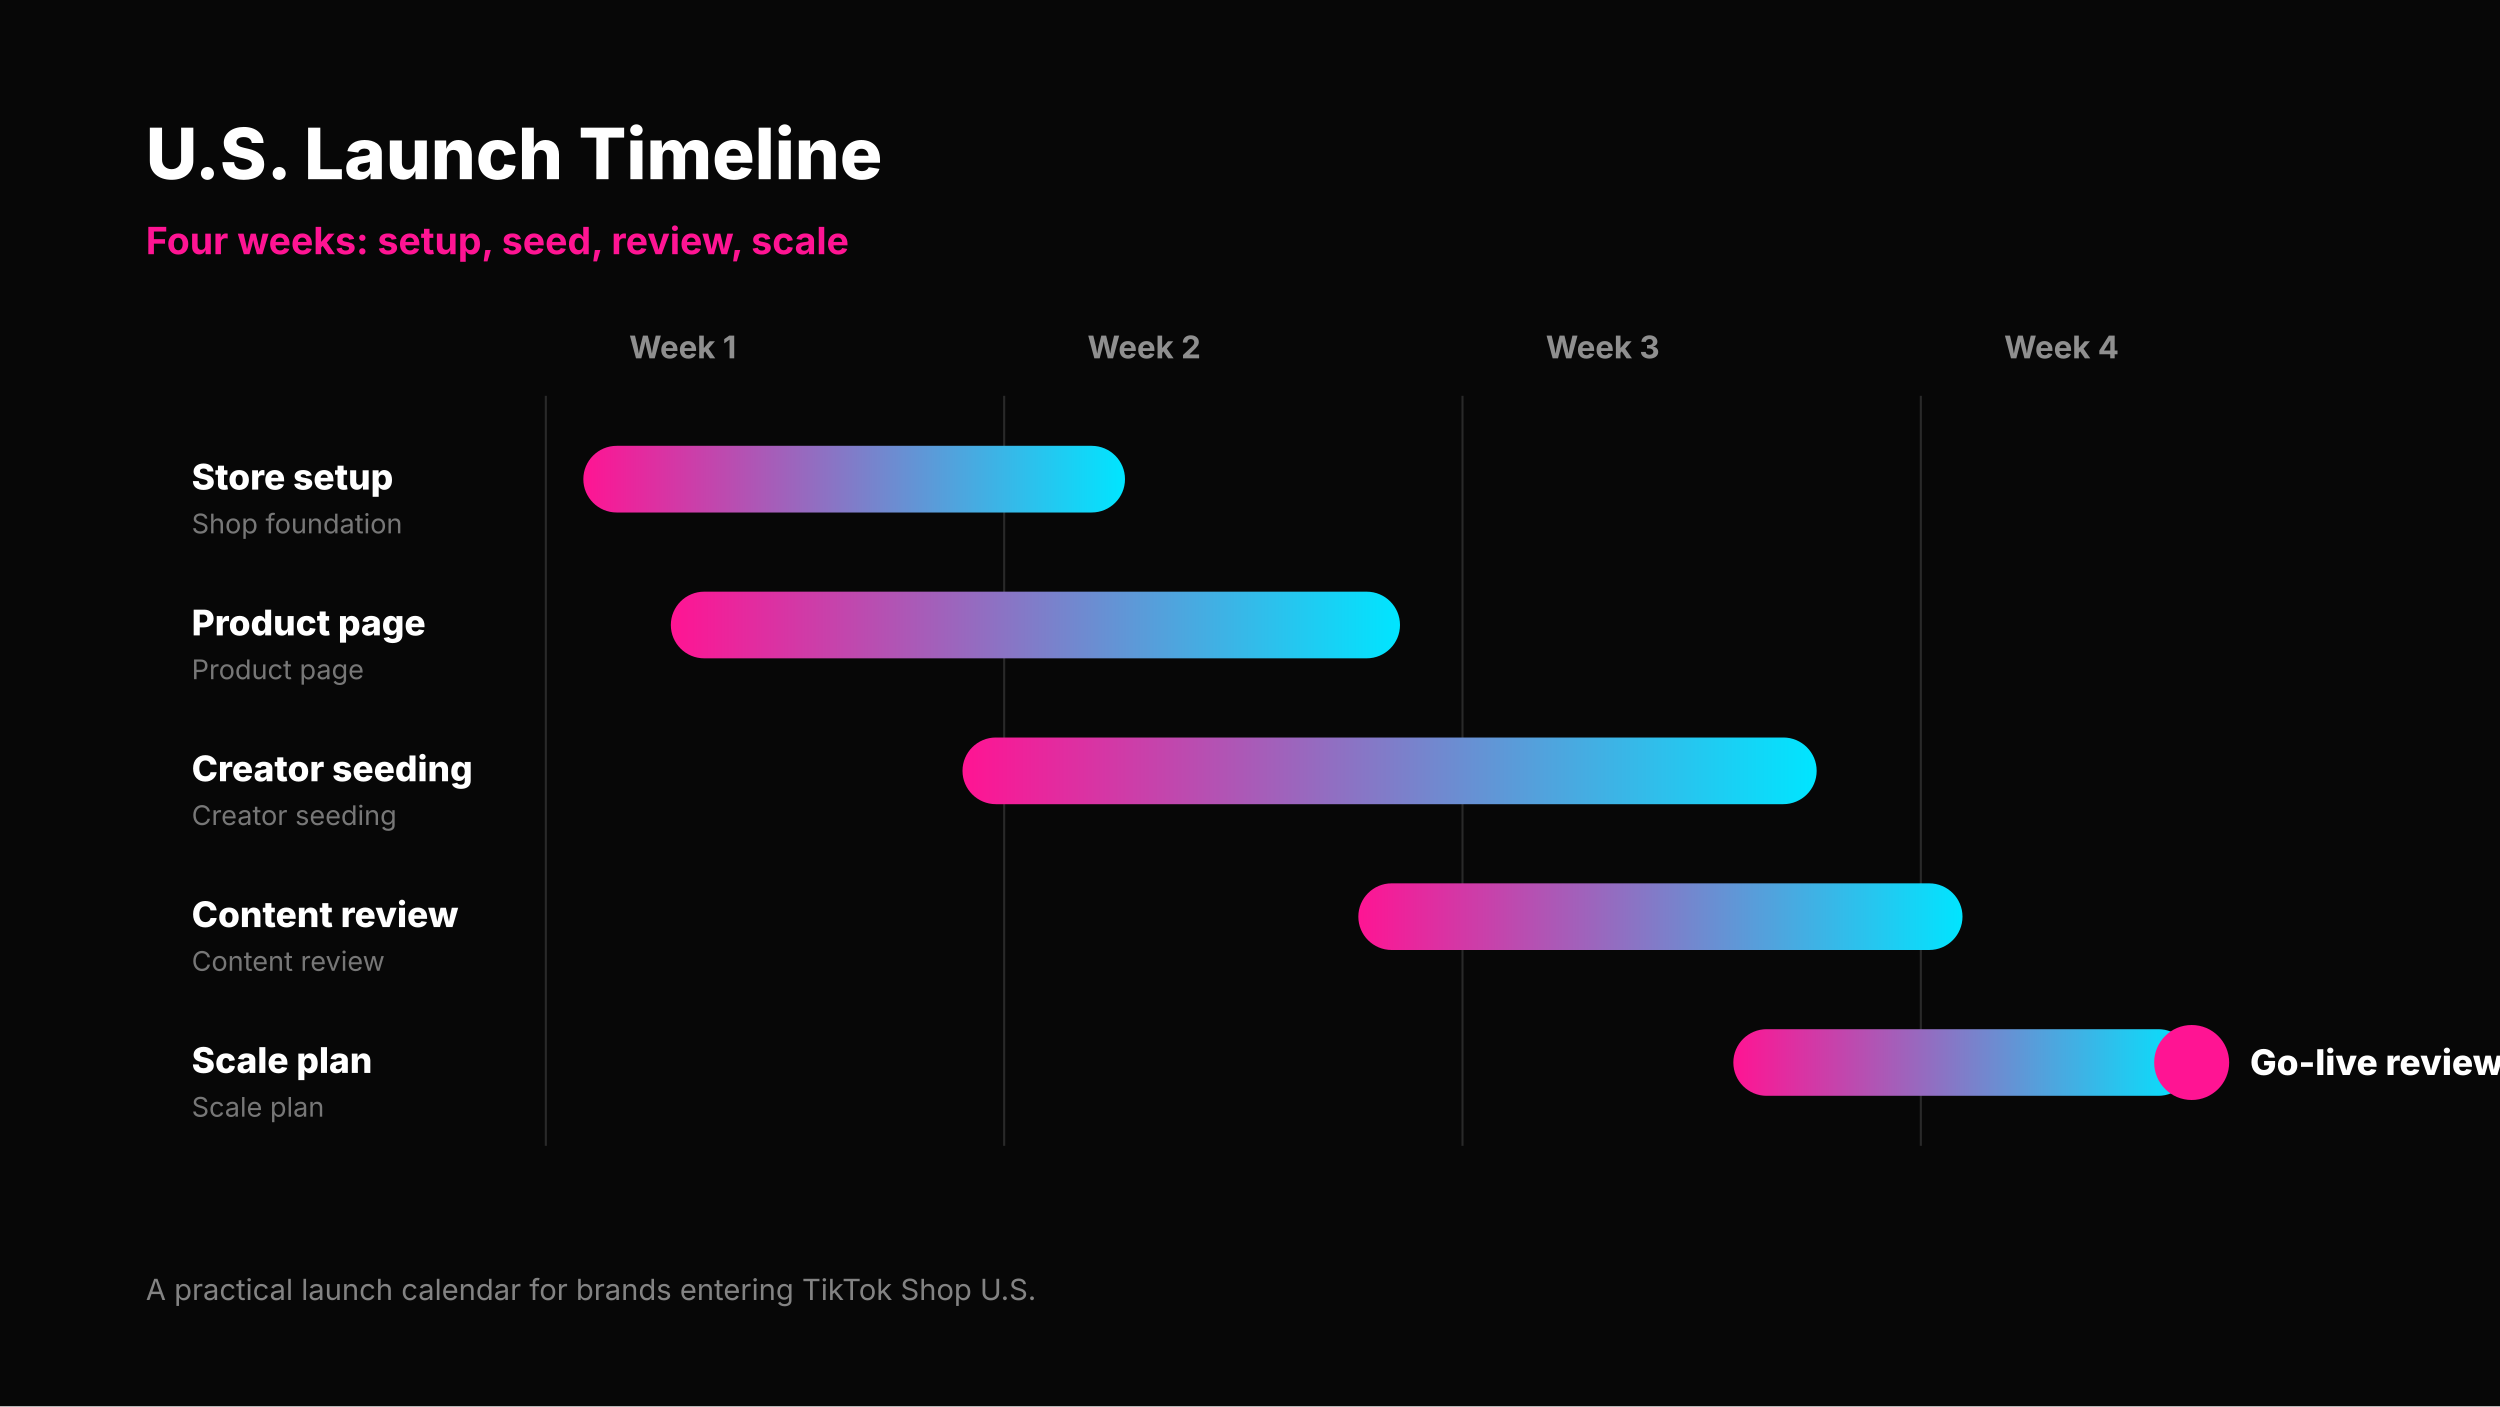
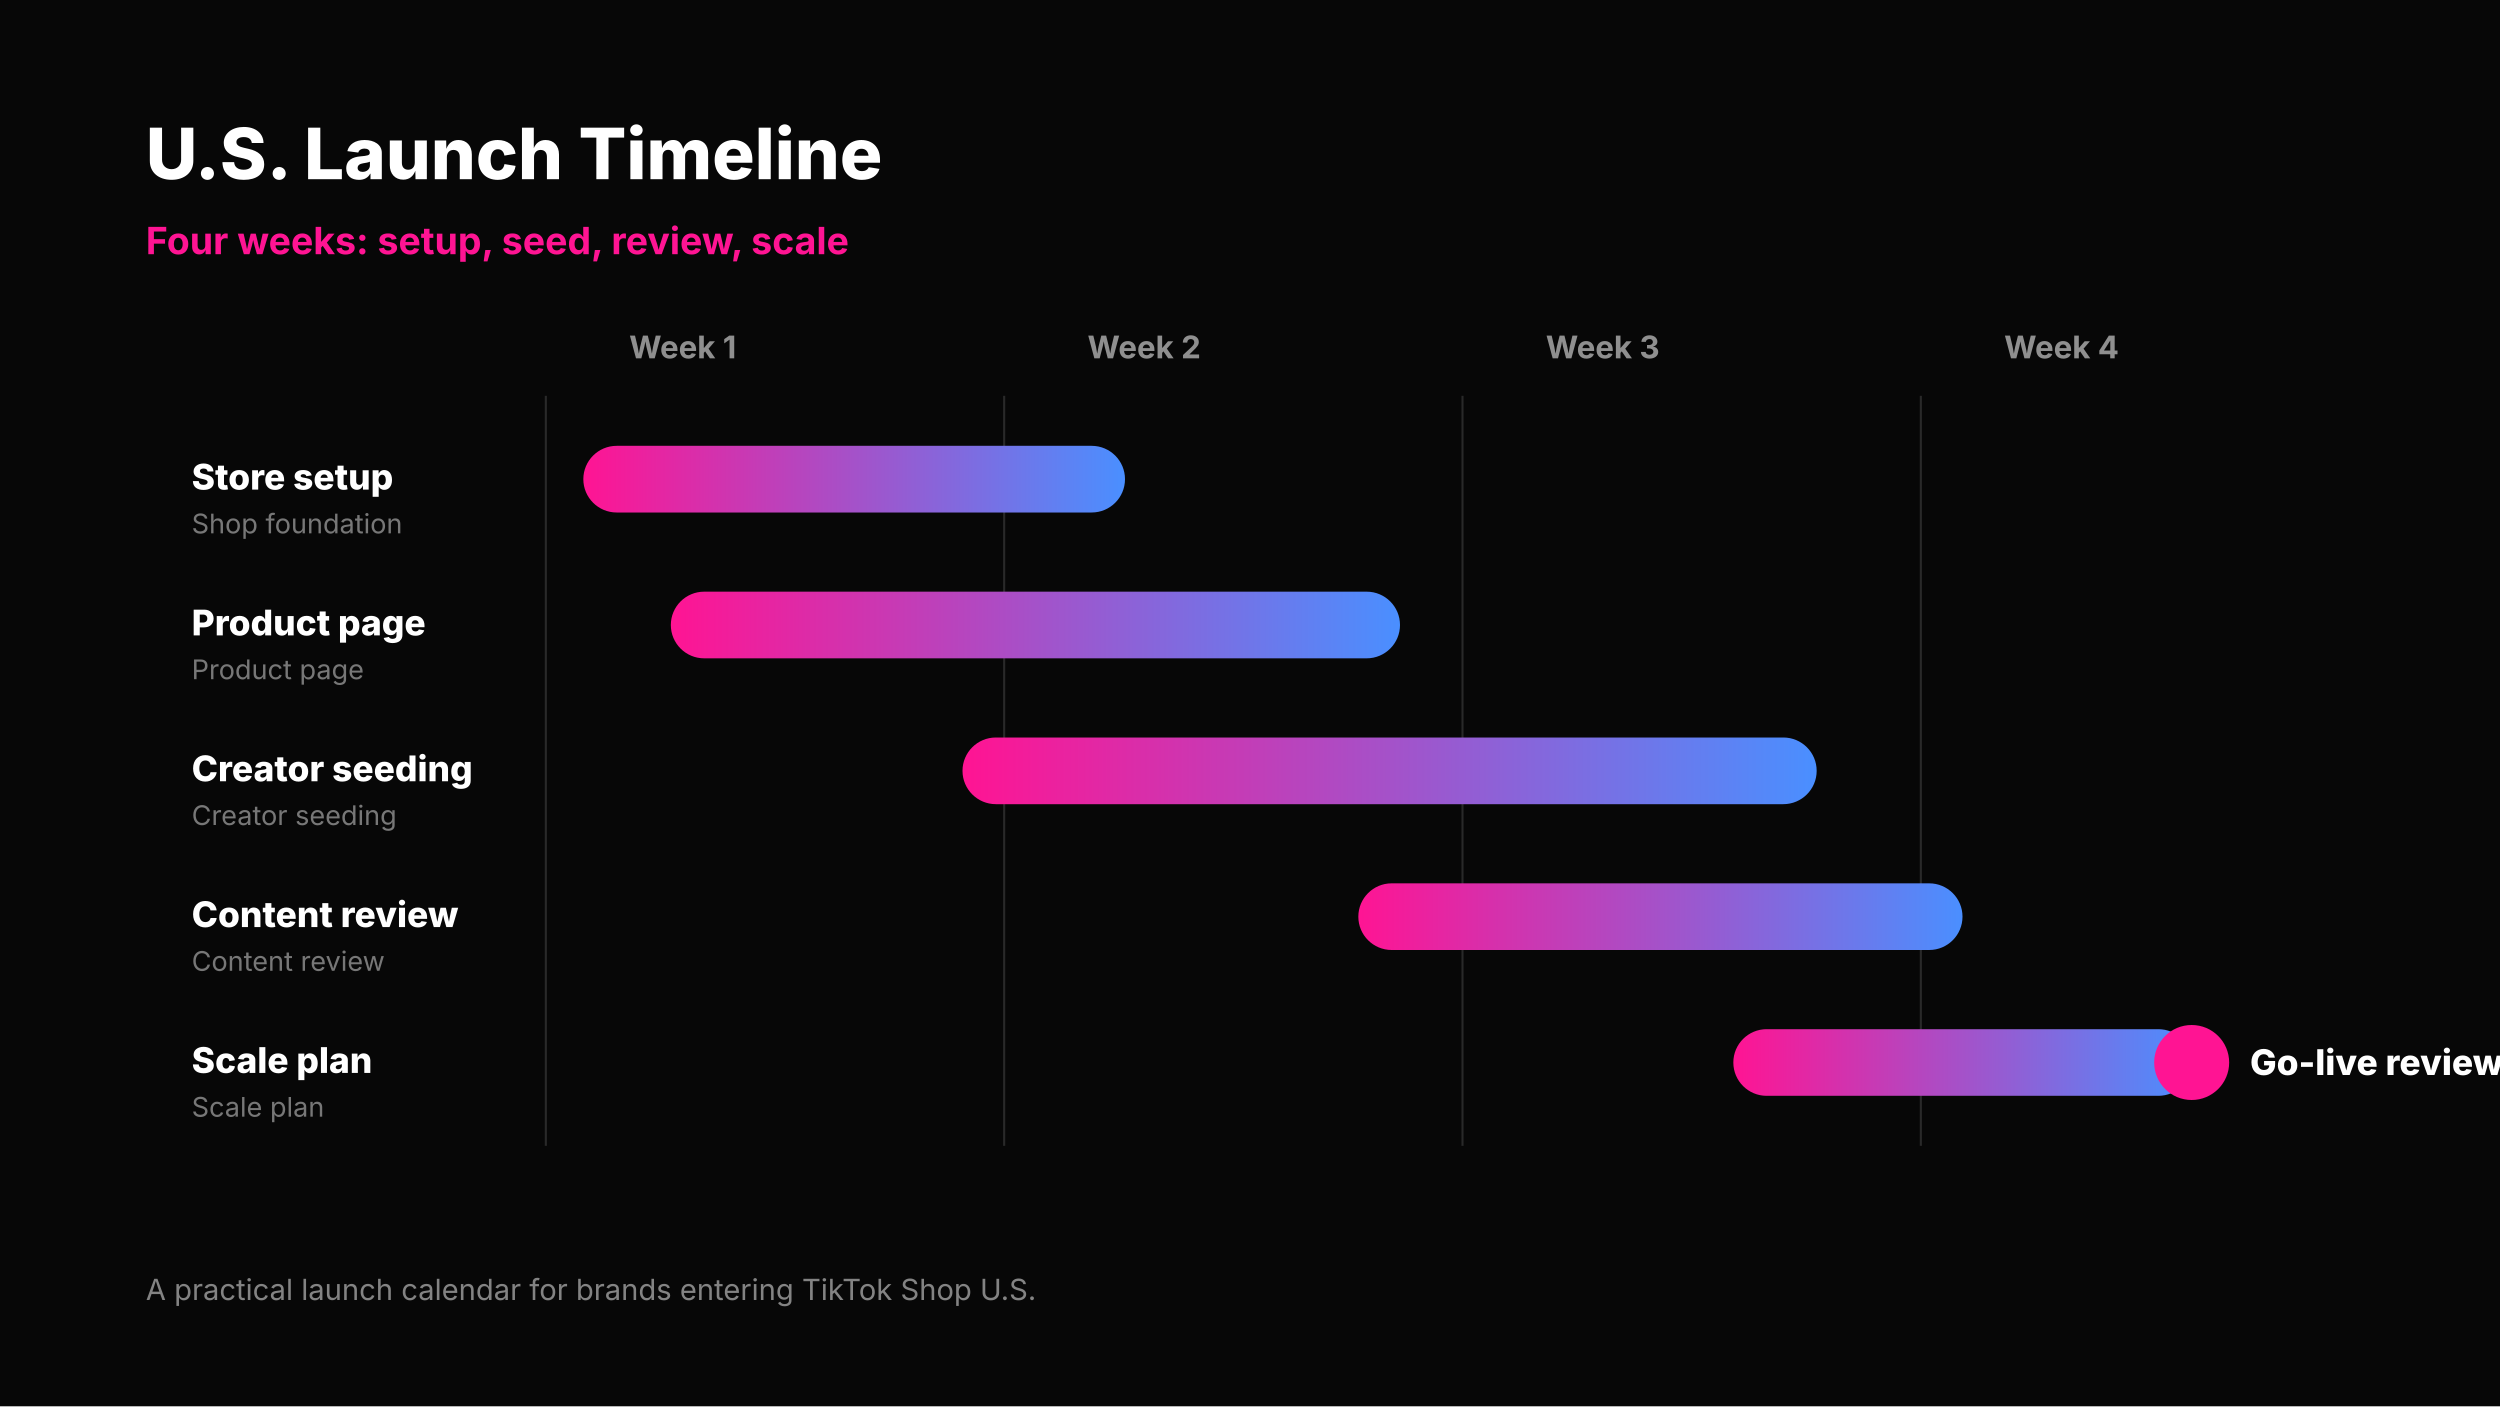
<svg xmlns="http://www.w3.org/2000/svg" width="1200" height="675" viewBox="0 0 1200 675" role="img" aria-labelledby="title desc">
  <defs>
    <linearGradient id="g" x1="0" x2="1">
      <stop stop-color="#FF1493" />
-       <stop offset="1" stop-color="#00E5FF" />
+       <stop offset="1" stop-color="#4A8FFF" />
    </linearGradient>
  </defs>
  <rect width="1200" height="675" fill="#070707" />
  <text x="70" y="86" fill="#fff" font-family="Inter, Arial, sans-serif" font-size="34" font-weight="800">U.S. Launch Timeline</text>
  <text x="70" y="122" fill="#FF1493" font-family="Inter, Arial, sans-serif" font-size="18" font-weight="700">Four weeks: setup, seed, review, scale</text>
  <g transform="translate(92 190)" font-family="Inter, Arial, sans-serif">
    <g stroke="rgba(255,255,255,.14)" stroke-width="1">
      <line x1="170" y1="0" x2="170" y2="360" />
      <line x1="390" y1="0" x2="390" y2="360" />
      <line x1="610" y1="0" x2="610" y2="360" />
      <line x1="830" y1="0" x2="830" y2="360" />
    </g>
    <g fill="rgba(255,255,255,.55)" font-size="15" font-weight="700">
      <text x="210" y="-18">Week 1</text>
      <text x="430" y="-18">Week 2</text>
      <text x="650" y="-18">Week 3</text>
      <text x="870" y="-18">Week 4</text>
    </g>
    <g fill="#fff" font-size="17" font-weight="800">
      <text x="0" y="45">Store setup</text>
      <text x="0" y="115">Product page</text>
      <text x="0" y="185">Creator seeding</text>
      <text x="0" y="255">Content review</text>
      <text x="0" y="325">Scale plan</text>
    </g>
    <g fill="rgba(255,255,255,.45)" font-size="13">
      <text x="0" y="66">Shop foundation</text>
      <text x="0" y="136">Product page</text>
      <text x="0" y="206">Creator seeding</text>
      <text x="0" y="276">Content review</text>
      <text x="0" y="346">Scale plan</text>
    </g>
    <g fill="url(#g)">
      <rect x="188" y="24" width="260" height="32" rx="16" />
      <rect x="230" y="94" width="350" height="32" rx="16" />
      <rect x="370" y="164" width="410" height="32" rx="16" />
      <rect x="560" y="234" width="290" height="32" rx="16" />
      <rect x="740" y="304" width="220" height="32" rx="16" />
    </g>
    <circle cx="960" cy="320" r="18" fill="#FF1493" />
    <text x="988" y="326" fill="#fff" font-size="17" font-weight="800">Go-live review</text>
  </g>
  <text x="70" y="624" fill="rgba(255,255,255,.5)" font-family="Inter, Arial, sans-serif" font-size="14">A practical launch calendar for brands entering TikTok Shop U.S.</text>
</svg>
